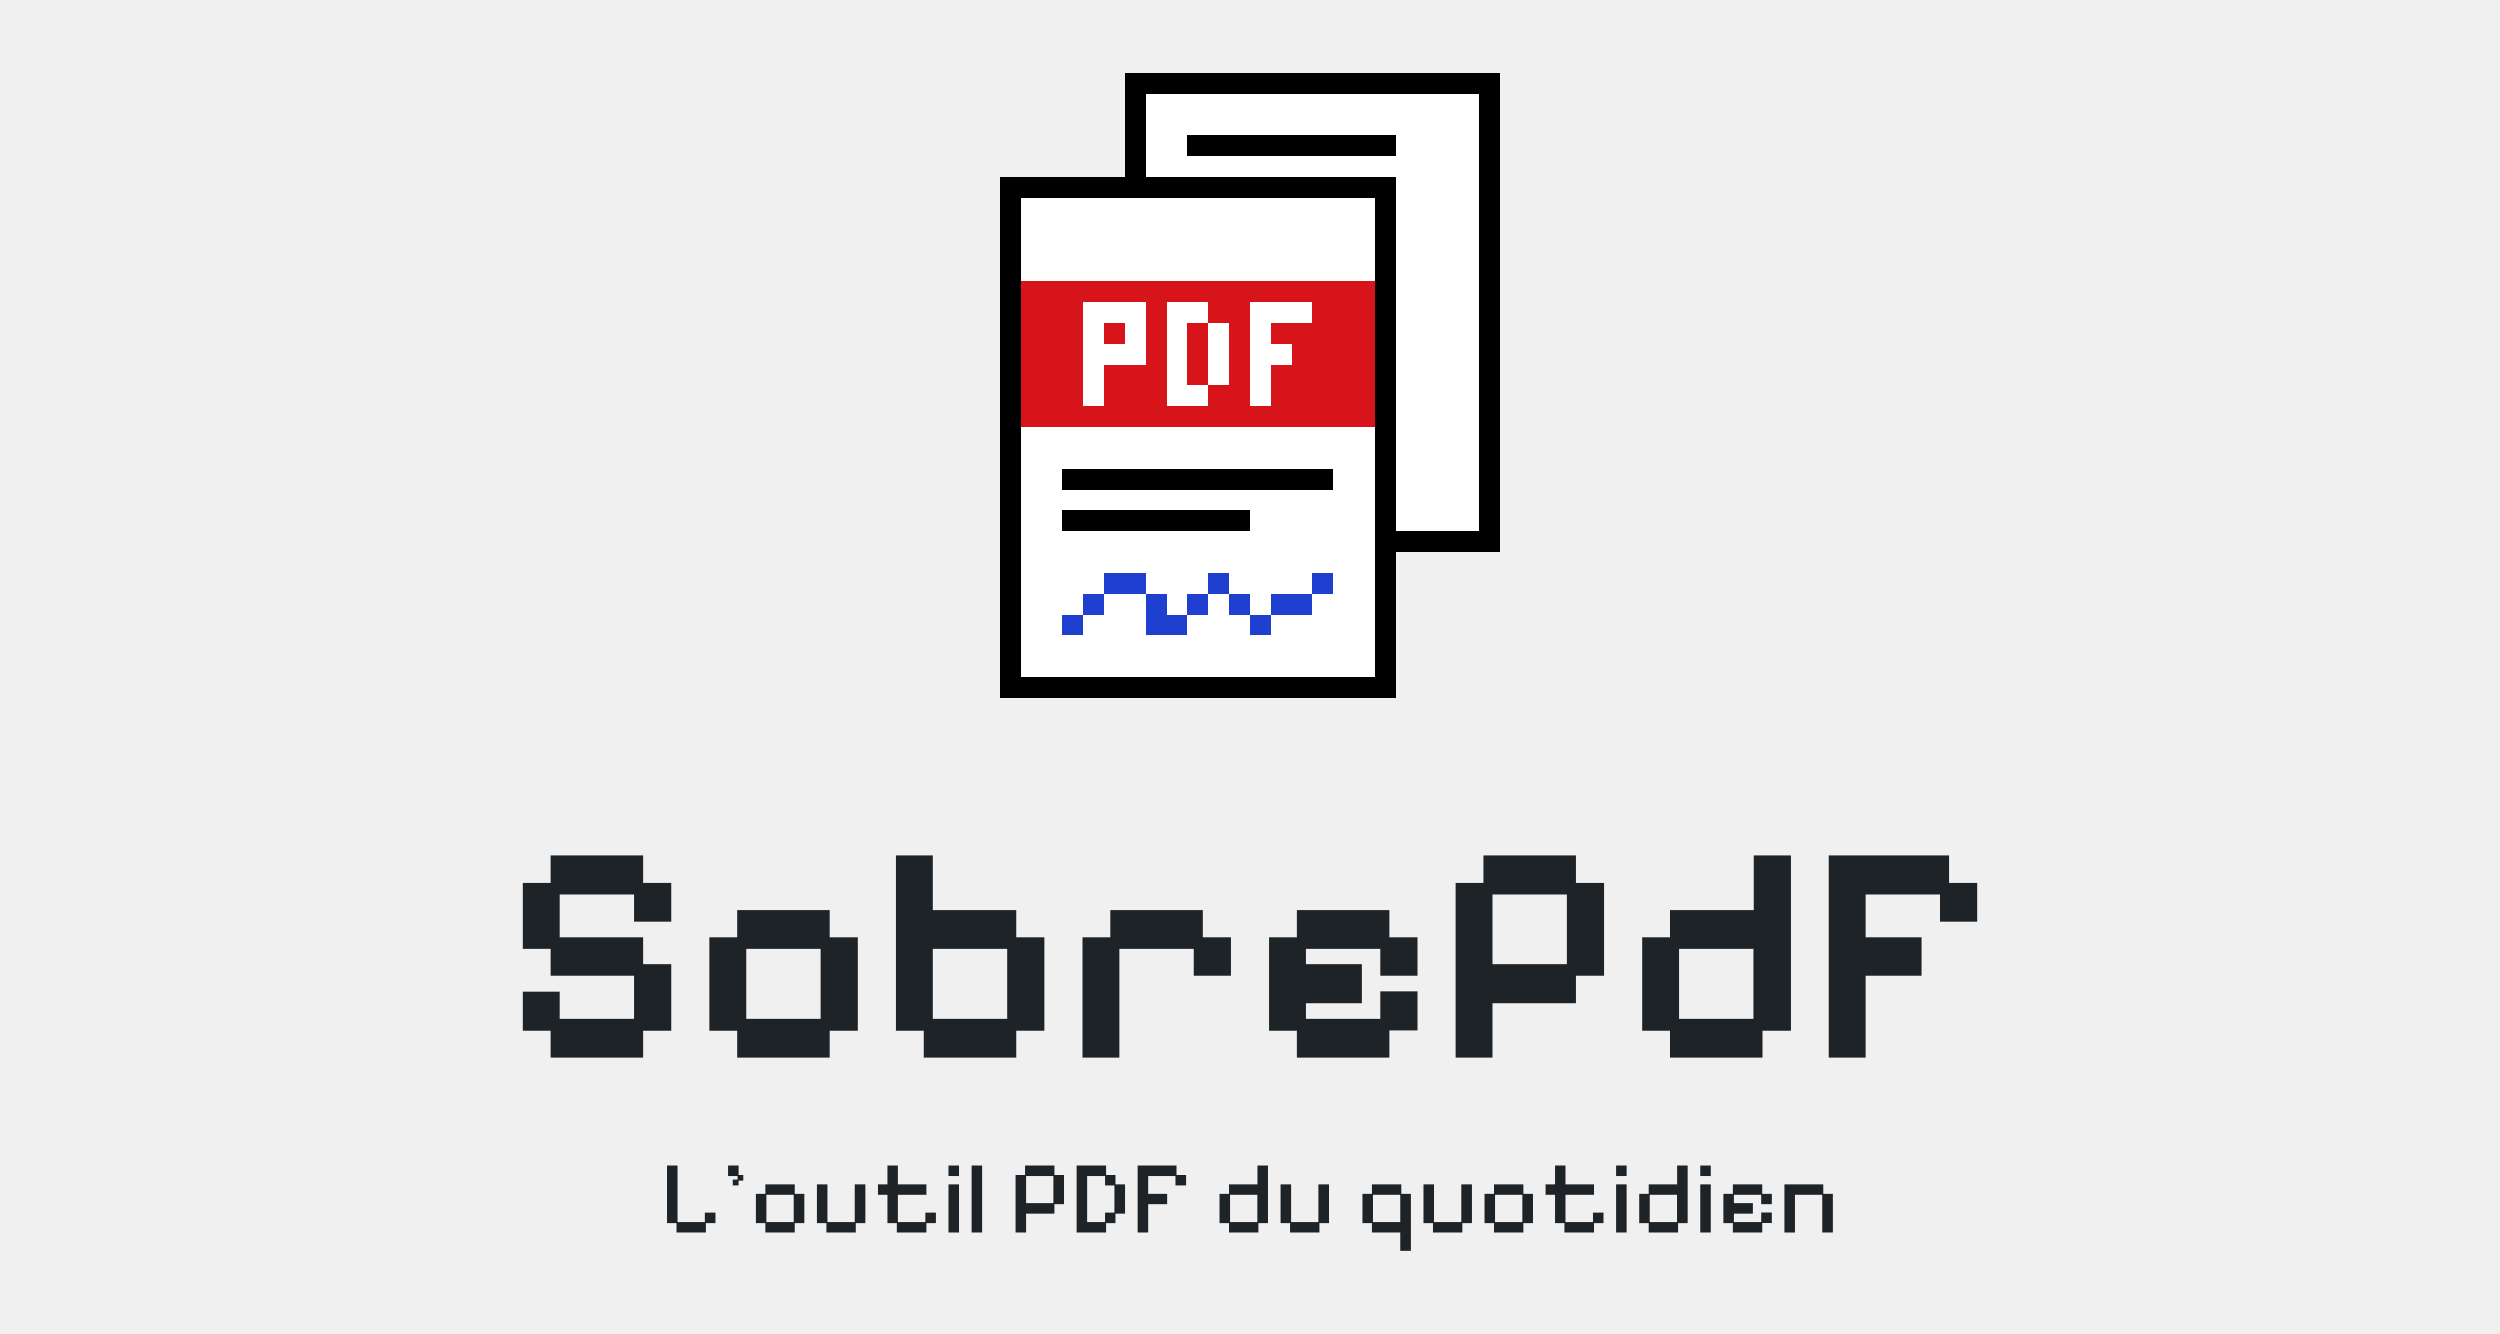
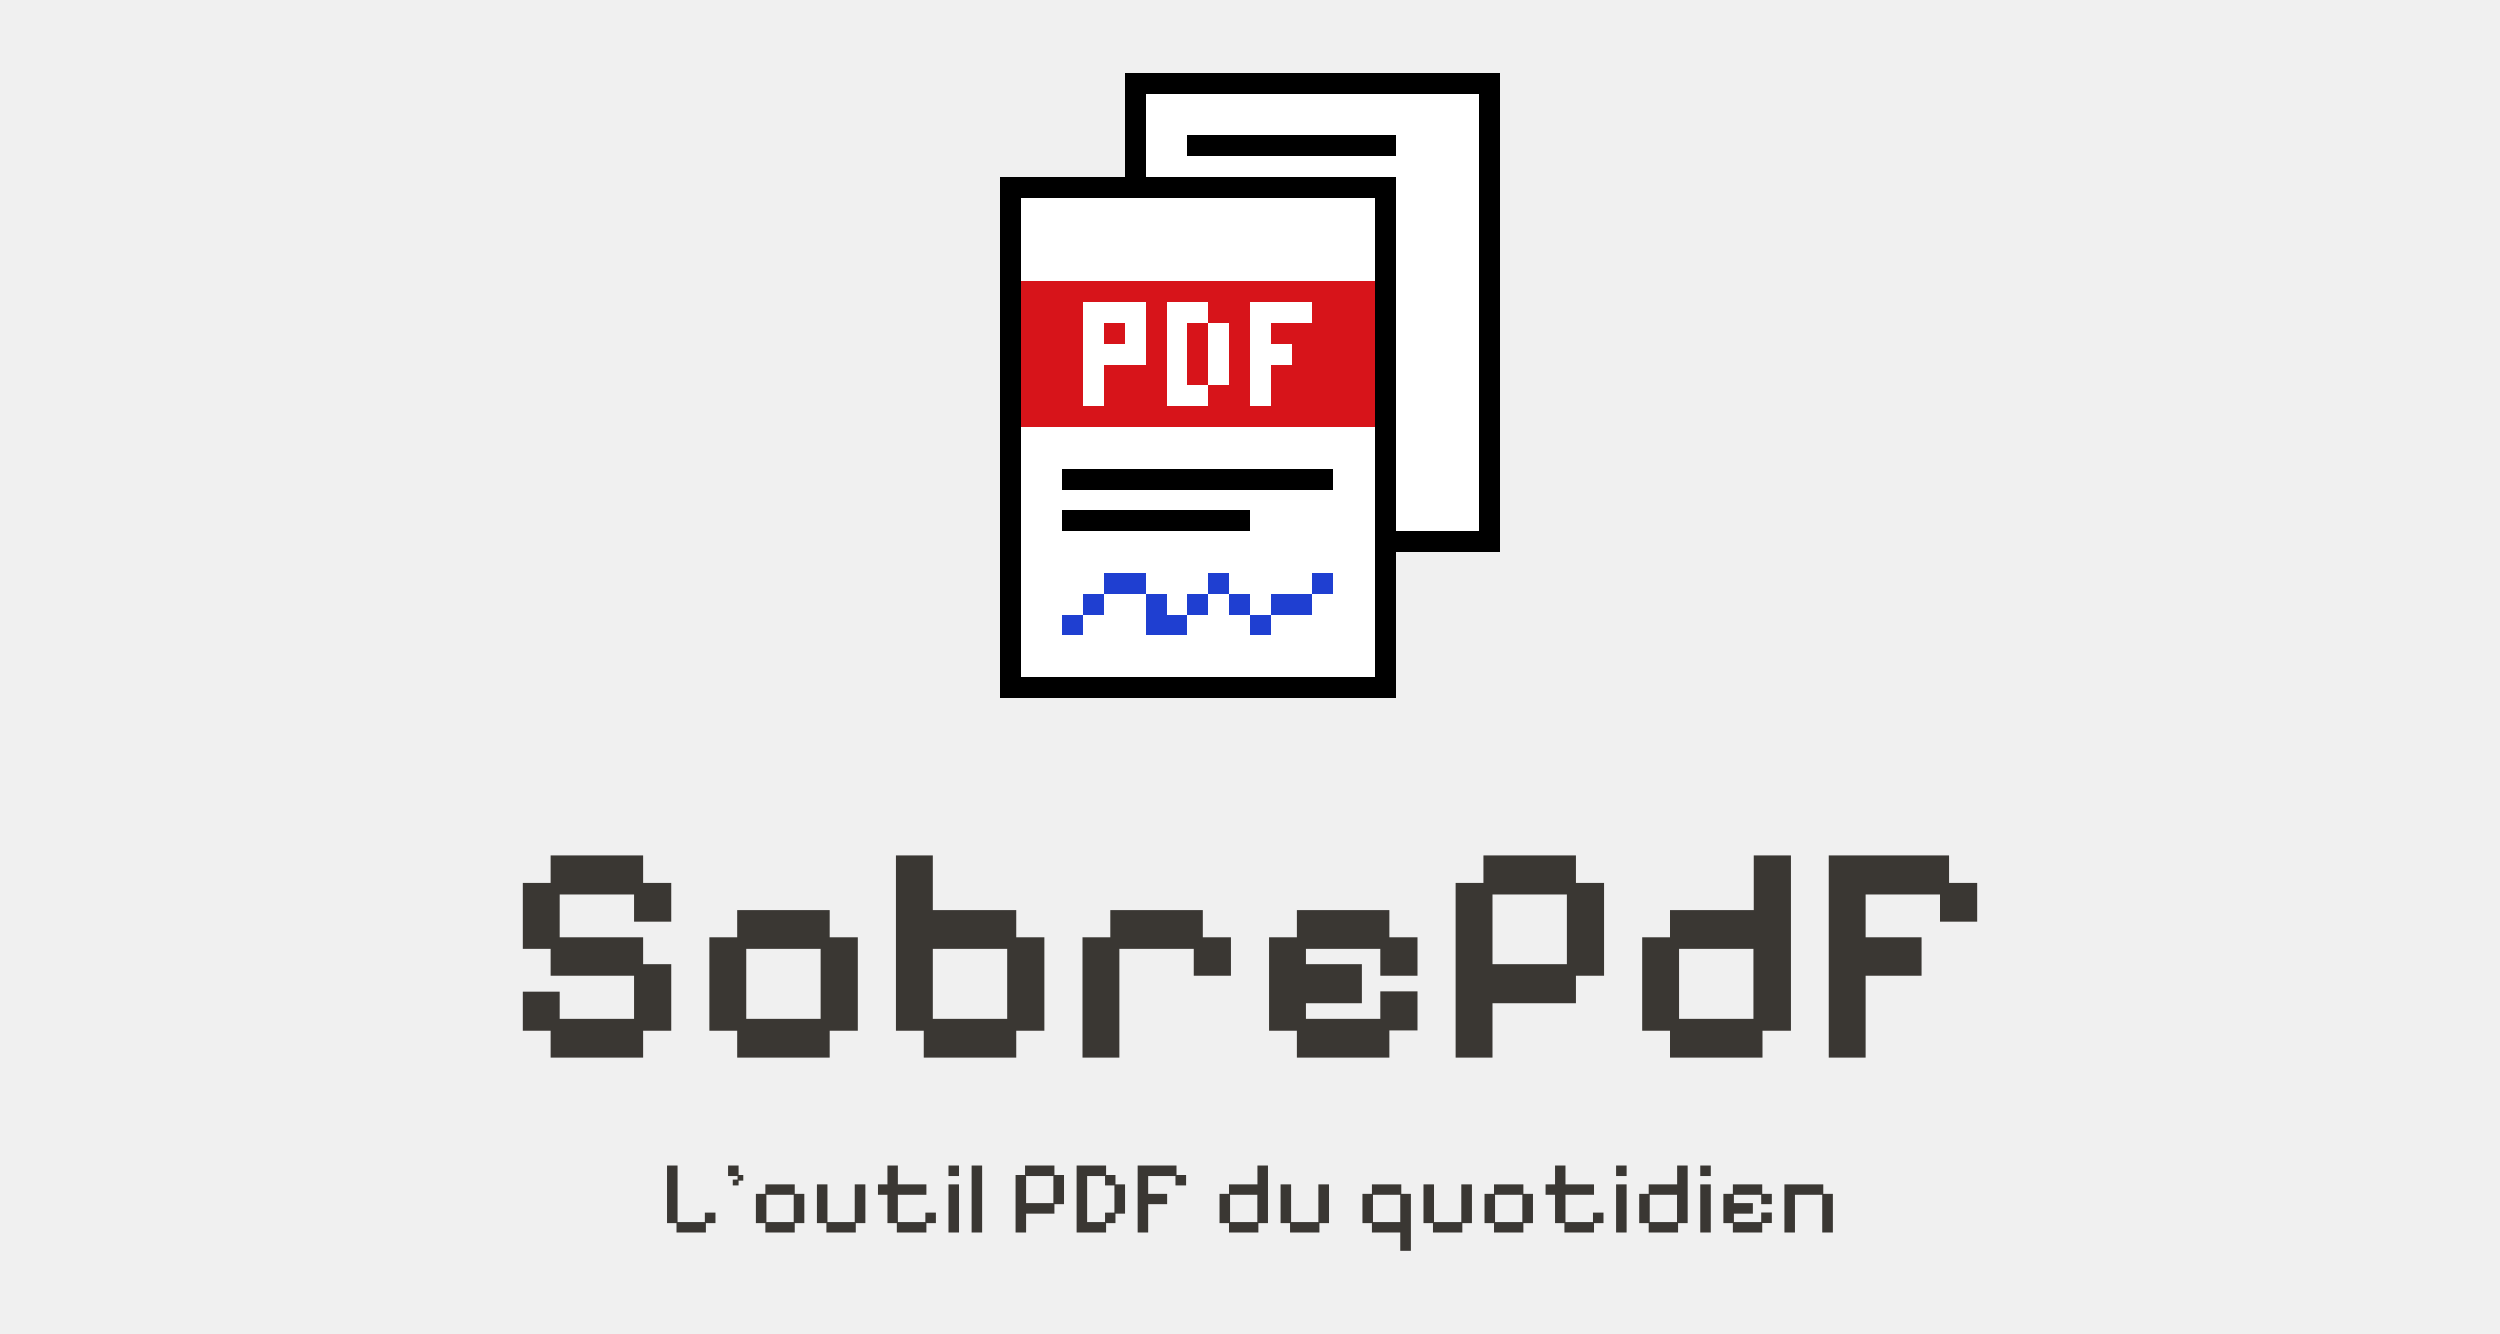
<svg xmlns="http://www.w3.org/2000/svg" viewBox="0 0 960 512" width="960" height="512">
  <g transform="translate(352 20) scale(8)" shape-rendering="crispEdges">
    <path fill="#000000" d="M10 1h18v1h-18zM10 2h1v1h-1zM27 2h1v1h-1zM10 3h1v1h-1zM27 3h1v1h-1zM10 4h1v1h-1zM13 4h10v1h-10zM27 4h1v1h-1zM10 5h1v1h-1zM27 5h1v1h-1zM4 6h19v1h-19zM27 6h1v1h-1zM4 7h1v1h-1zM22 7h1v1h-1zM27 7h1v1h-1zM4 8h1v1h-1zM22 8h1v1h-1zM27 8h1v1h-1zM4 9h1v1h-1zM22 9h1v1h-1zM27 9h1v1h-1zM4 10h1v1h-1zM22 10h1v1h-1zM27 10h1v1h-1zM4 11h1v1h-1zM22 11h1v1h-1zM27 11h1v1h-1zM4 12h1v1h-1zM22 12h1v1h-1zM27 12h1v1h-1zM4 13h1v1h-1zM22 13h1v1h-1zM27 13h1v1h-1zM4 14h1v1h-1zM22 14h1v1h-1zM27 14h1v1h-1zM4 15h1v1h-1zM22 15h1v1h-1zM27 15h1v1h-1zM4 16h1v1h-1zM22 16h1v1h-1zM27 16h1v1h-1zM4 17h1v1h-1zM22 17h1v1h-1zM27 17h1v1h-1zM4 18h1v1h-1zM22 18h1v1h-1zM27 18h1v1h-1zM4 19h1v1h-1zM22 19h1v1h-1zM27 19h1v1h-1zM4 20h1v1h-1zM7 20h13v1h-13zM22 20h1v1h-1zM27 20h1v1h-1zM4 21h1v1h-1zM22 21h1v1h-1zM27 21h1v1h-1zM4 22h1v1h-1zM7 22h9v1h-9zM22 22h1v1h-1zM27 22h1v1h-1zM4 23h1v1h-1zM22 23h6v1h-6zM4 24h1v1h-1zM22 24h1v1h-1zM4 25h1v1h-1zM22 25h1v1h-1zM4 26h1v1h-1zM22 26h1v1h-1zM4 27h1v1h-1zM22 27h1v1h-1zM4 28h1v1h-1zM22 28h1v1h-1zM4 29h1v1h-1zM22 29h1v1h-1zM4 30h19v1h-19z" />
    <path fill="#ffffff" d="M11 2h16v1h-16zM11 3h16v1h-16zM11 4h2v1h-2zM23 4h4v1h-4zM11 5h16v1h-16zM23 6h4v1h-4zM5 7h17v1h-17zM23 7h4v1h-4zM5 8h17v1h-17zM23 8h4v1h-4zM5 9h17v1h-17zM23 9h4v1h-4zM5 10h17v1h-17zM23 10h4v1h-4zM23 11h4v1h-4zM8 12h3v1h-3zM12 12h2v1h-2zM16 12h3v1h-3zM23 12h4v1h-4zM8 13h1v1h-1zM10 13h1v1h-1zM12 13h1v1h-1zM14 13h1v1h-1zM16 13h1v1h-1zM23 13h4v1h-4zM8 14h3v1h-3zM12 14h1v1h-1zM14 14h1v1h-1zM16 14h2v1h-2zM23 14h4v1h-4zM8 15h1v1h-1zM12 15h1v1h-1zM14 15h1v1h-1zM16 15h1v1h-1zM23 15h4v1h-4zM8 16h1v1h-1zM12 16h2v1h-2zM16 16h1v1h-1zM23 16h4v1h-4zM23 17h4v1h-4zM5 18h17v1h-17zM23 18h4v1h-4zM5 19h17v1h-17zM23 19h4v1h-4zM5 20h2v1h-2zM20 20h2v1h-2zM23 20h4v1h-4zM5 21h17v1h-17zM23 21h4v1h-4zM5 22h2v1h-2zM16 22h6v1h-6zM23 22h4v1h-4zM5 23h17v1h-17zM5 24h17v1h-17zM5 25h4v1h-4zM11 25h3v1h-3zM15 25h4v1h-4zM20 25h2v1h-2zM5 26h3v1h-3zM9 26h2v1h-2zM12 26h1v1h-1zM14 26h1v1h-1zM16 26h1v1h-1zM19 26h3v1h-3zM5 27h2v1h-2zM8 27h3v1h-3zM13 27h3v1h-3zM17 27h5v1h-5zM5 28h17v1h-17zM5 29h17v1h-17z" />
    <path fill="#D7141A" d="M5 11h17v1h-17zM5 12h3v1h-3zM11 12h1v1h-1zM14 12h2v1h-2zM19 12h3v1h-3zM5 13h3v1h-3zM9 13h1v1h-1zM11 13h1v1h-1zM13 13h1v1h-1zM15 13h1v1h-1zM17 13h5v1h-5zM5 14h3v1h-3zM11 14h1v1h-1zM13 14h1v1h-1zM15 14h1v1h-1zM18 14h4v1h-4zM5 15h3v1h-3zM9 15h3v1h-3zM13 15h1v1h-1zM15 15h1v1h-1zM17 15h5v1h-5zM5 16h3v1h-3zM9 16h3v1h-3zM14 16h2v1h-2zM17 16h5v1h-5zM5 17h17v1h-17z" />
    <path fill="#1F3FD1" d="M9 25h2v1h-2zM14 25h1v1h-1zM19 25h1v1h-1zM8 26h1v1h-1zM11 26h1v1h-1zM13 26h1v1h-1zM15 26h1v1h-1zM17 26h2v1h-2zM7 27h1v1h-1zM11 27h2v1h-2zM16 27h1v1h-1z" />
  </g>
-   <path fill="#1E2328" d="M211.44 406.12V395.8H200.76V380.8H214.92V391.24H243.48V374.68H211.44V364.36H200.76V339.04H211.44V328.48H246.96V339.04H257.76V353.92H243.48V343.48H214.92V359.92H246.96V370.24H257.76V395.8H246.96V406.12ZM283.08 406.12V395.8H272.4V359.92H283.08V349.48H318.6V359.92H329.4V395.8H318.6V406.12ZM286.56 391.24H315.12V364.36H286.56ZM354.72 406.12V395.8H344.04V328.48H358.2V349.48H390.24V359.92H401.04V395.8H390.24V406.12ZM358.2 391.24H386.76V364.36H358.2ZM415.68 406.12V359.92H426.36V349.48H461.88V359.92H472.68V374.68H458.4V364.36H429.84V406.12ZM498.0 406.12V395.8H487.32V359.92H498.0V349.48H533.52V359.92H544.32V374.68H530.04V364.36H501.48V370.24H522.96V385.24H501.48V391.24H530.04V380.68H544.32V395.68H533.52V406.12ZM558.96 406.12V339.04H569.64V328.48H605.16V339.04H615.96V374.68H605.16V385.24H573.12V406.12ZM573.12 370.24H601.68V343.48H573.12ZM641.28 406.12V395.8H630.6V359.92H641.28V349.48H673.44V328.48H687.72V395.8H676.8V406.12ZM644.76 391.24H673.32V364.36H644.76ZM702.24 406.12V328.48H748.44V339.04H759.24V353.92H744.96V343.48H716.4V359.92H737.88V374.68H716.4V406.12Z" />
-   <path fill="#1E2328" d="M259.78 473.28V469.68H256.14V447.56H260.18V469.28H270.66V465.64H274.74V469.68H271.06V473.28ZM281.38 455.2V452.96H283.22V451.6H279.58V447.56H283.62V451.2H285.42V453.36H283.62V455.2ZM293.9 473.28V469.68H290.26V458.44H293.9V454.8H305.18V458.44H308.86V469.68H305.18V473.28ZM294.3 469.28H304.78V458.8H294.3ZM317.34 473.28V469.68H313.7V454.8H317.74V469.28H328.22V454.8H332.3V469.68H328.62V473.28ZM344.38 473.28V469.68H340.78V458.8H337.14V454.8H340.78V447.56H344.78V454.8H355.74V458.8H344.78V469.28H355.34V465.64H359.38V469.68H355.74V473.28ZM364.22 473.28V454.8H368.26V473.28ZM364.22 451.6V447.56H368.26V451.6ZM373.1 473.28V447.56H377.14V473.28ZM389.98 473.28V451.2H393.62V447.56H404.9V451.2H408.58V462.4H404.9V466.04H394.02V473.28ZM394.02 462.0H404.5V451.6H394.02ZM413.42 473.28V447.56H424.74V451.2H428.34V454.8H432.02V466.04H428.34V469.68H424.74V473.28ZM417.46 469.28H424.34V465.64H427.94V455.2H424.34V451.6H417.46ZM436.86 473.28V447.56H451.78V451.2H455.46V455.2H451.38V451.6H440.9V458.44H448.18V462.4H440.9V473.28ZM471.94 473.28V469.68H468.3V458.44H471.94V454.8H482.86V447.56H486.9V469.68H483.22V473.28ZM472.34 469.28H482.82V458.8H472.34ZM495.38 473.28V469.68H491.74V454.8H495.78V469.28H506.26V454.8H510.34V469.68H506.66V473.28ZM537.7 480.32V473.28H526.82V469.68H523.18V458.44H526.82V454.8H538.1V458.44H541.78V480.32ZM527.22 469.28H537.7V458.8H527.22ZM550.26 473.28V469.68H546.62V454.8H550.66V469.28H561.14V454.8H565.22V469.68H561.54V473.28ZM573.7 473.28V469.68H570.06V458.44H573.7V454.8H584.98V458.44H588.66V469.68H584.98V473.28ZM574.1 469.28H584.58V458.8H574.1ZM600.74 473.28V469.68H597.14V458.8H593.5V454.8H597.14V447.56H601.14V454.8H612.1V458.8H601.14V469.28H611.7V465.64H615.74V469.68H612.1V473.28ZM620.58 473.28V454.8H624.62V473.28ZM620.58 451.6V447.56H624.62V451.6ZM633.1 473.28V469.68H629.46V458.44H633.1V454.8H644.02V447.56H648.06V469.68H644.38V473.28ZM633.5 469.28H643.98V458.8H633.5ZM652.9 473.28V454.8H656.94V473.28ZM652.9 451.6V447.56H656.94V451.6ZM665.42 473.28V469.68H661.78V458.44H665.42V454.8H676.7V458.44H680.38V462.4H676.3V458.8H665.82V462.0H673.1V466.04H665.82V469.28H676.3V465.6H680.38V469.64H676.7V473.28ZM685.22 473.28V454.8H700.14V458.44H703.82V473.28H699.74V458.8H689.26V473.28Z" />
+   <path fill="#3A3733" d="M211.44 406.12V395.8H200.76V380.8H214.92V391.24H243.48V374.68H211.44V364.36H200.76V339.04H211.44V328.48H246.96V339.04H257.76V353.92H243.48V343.48H214.92V359.92H246.96V370.24H257.76V395.8H246.96V406.12ZM283.08 406.12V395.8H272.4V359.92H283.08V349.48H318.6V359.92H329.4V395.8H318.6V406.12ZM286.56 391.24H315.12V364.36H286.56ZM354.72 406.12V395.8H344.04V328.48H358.2V349.48H390.24V359.92H401.04V395.8H390.24V406.12ZM358.2 391.24H386.76V364.36H358.2ZM415.68 406.12V359.92H426.36V349.48H461.88V359.92H472.68V374.68H458.4V364.36H429.84V406.12ZM498.0 406.12V395.8H487.32V359.92H498.0V349.48H533.52V359.92H544.32V374.68H530.04V364.36H501.48V370.24H522.96V385.24H501.48V391.24H530.04V380.68H544.32V395.68H533.52V406.12ZM558.96 406.12V339.04H569.64V328.48H605.16V339.04H615.96V374.68H605.16V385.24H573.12V406.12ZM573.12 370.24H601.68V343.48H573.12ZM641.28 406.12V395.8H630.6V359.92H641.28V349.48H673.44V328.48H687.72V395.8H676.8V406.12ZM644.76 391.24H673.32V364.36H644.76ZM702.24 406.12V328.48H748.44V339.04H759.24V353.92H744.96V343.48H716.4V359.92H737.88V374.68H716.4V406.12Z" />
+   <path fill="#3A3733" d="M259.78 473.28V469.68H256.14V447.56H260.18V469.28H270.66V465.64H274.74V469.68H271.06V473.28ZM281.38 455.2V452.96H283.22V451.6H279.58V447.56H283.62V451.2H285.42V453.36H283.62V455.2ZM293.9 473.28V469.68H290.26V458.44H293.9V454.8H305.18V458.44H308.86V469.68H305.18V473.28ZM294.3 469.28H304.78V458.8H294.3ZM317.34 473.28V469.68H313.7V454.8H317.74V469.28H328.22V454.8H332.3V469.68H328.62V473.28ZM344.38 473.28V469.68H340.78V458.8H337.14V454.8H340.78V447.56H344.78V454.8H355.74V458.8H344.78V469.28H355.34V465.64H359.38V469.68H355.74V473.28ZM364.22 473.28V454.8H368.26V473.28ZM364.22 451.6V447.56H368.26V451.6ZM373.1 473.28V447.56H377.14V473.28ZM389.98 473.28V451.2H393.62V447.56H404.9V451.2H408.58V462.4H404.9V466.04H394.02V473.28ZM394.02 462.0H404.5V451.6H394.02ZM413.42 473.28V447.56H424.74V451.2H428.34V454.8H432.02V466.04H428.34V469.68H424.74V473.28ZM417.46 469.28H424.34V465.64H427.94V455.2H424.34V451.6H417.46ZM436.86 473.28V447.56H451.78V451.2H455.46V455.2H451.38V451.6H440.9V458.44H448.18V462.4H440.9V473.28ZM471.94 473.28V469.68H468.3V458.44H471.94V454.8H482.86V447.56H486.9V469.68H483.22V473.28ZM472.34 469.28H482.82V458.8H472.34ZM495.38 473.28V469.68H491.74V454.8H495.78V469.28H506.26V454.8H510.34V469.68H506.66V473.28ZM537.7 480.32V473.28H526.82V469.68H523.18V458.44H526.82V454.8H538.1V458.44H541.78V480.32ZM527.22 469.28H537.7V458.8H527.22ZM550.26 473.28V469.68H546.62V454.8H550.66V469.28H561.14V454.8H565.22V469.68H561.54V473.28ZM573.7 473.28V469.68H570.06V458.44H573.7V454.8H584.98V458.44H588.66V469.68H584.98V473.28ZM574.1 469.28H584.58V458.8H574.1ZM600.74 473.28V469.68H597.14V458.8H593.5V454.8H597.14V447.56H601.14V454.8H612.1V458.8H601.14V469.28H611.7V465.64H615.74V469.68H612.1V473.28ZM620.58 473.28V454.8H624.62V473.28ZM620.58 451.6V447.56H624.62V451.6ZM633.1 473.28V469.68H629.46V458.44H633.1V454.8H644.02V447.56H648.06V469.68H644.38V473.28ZM633.5 469.28H643.98V458.8H633.5ZM652.9 473.28V454.8H656.94V473.28ZM652.9 451.6V447.56H656.94V451.6ZM665.42 473.28V469.68H661.78V458.44H665.42V454.8H676.7V458.44H680.38V462.4H676.3V458.8H665.82V462.0H673.1V466.04H665.82V469.28H676.3V465.6H680.38V469.64H676.7V473.28ZM685.22 473.28V454.8H700.14V458.44H703.82V473.28H699.74V458.8H689.26V473.28Z" />
</svg>
